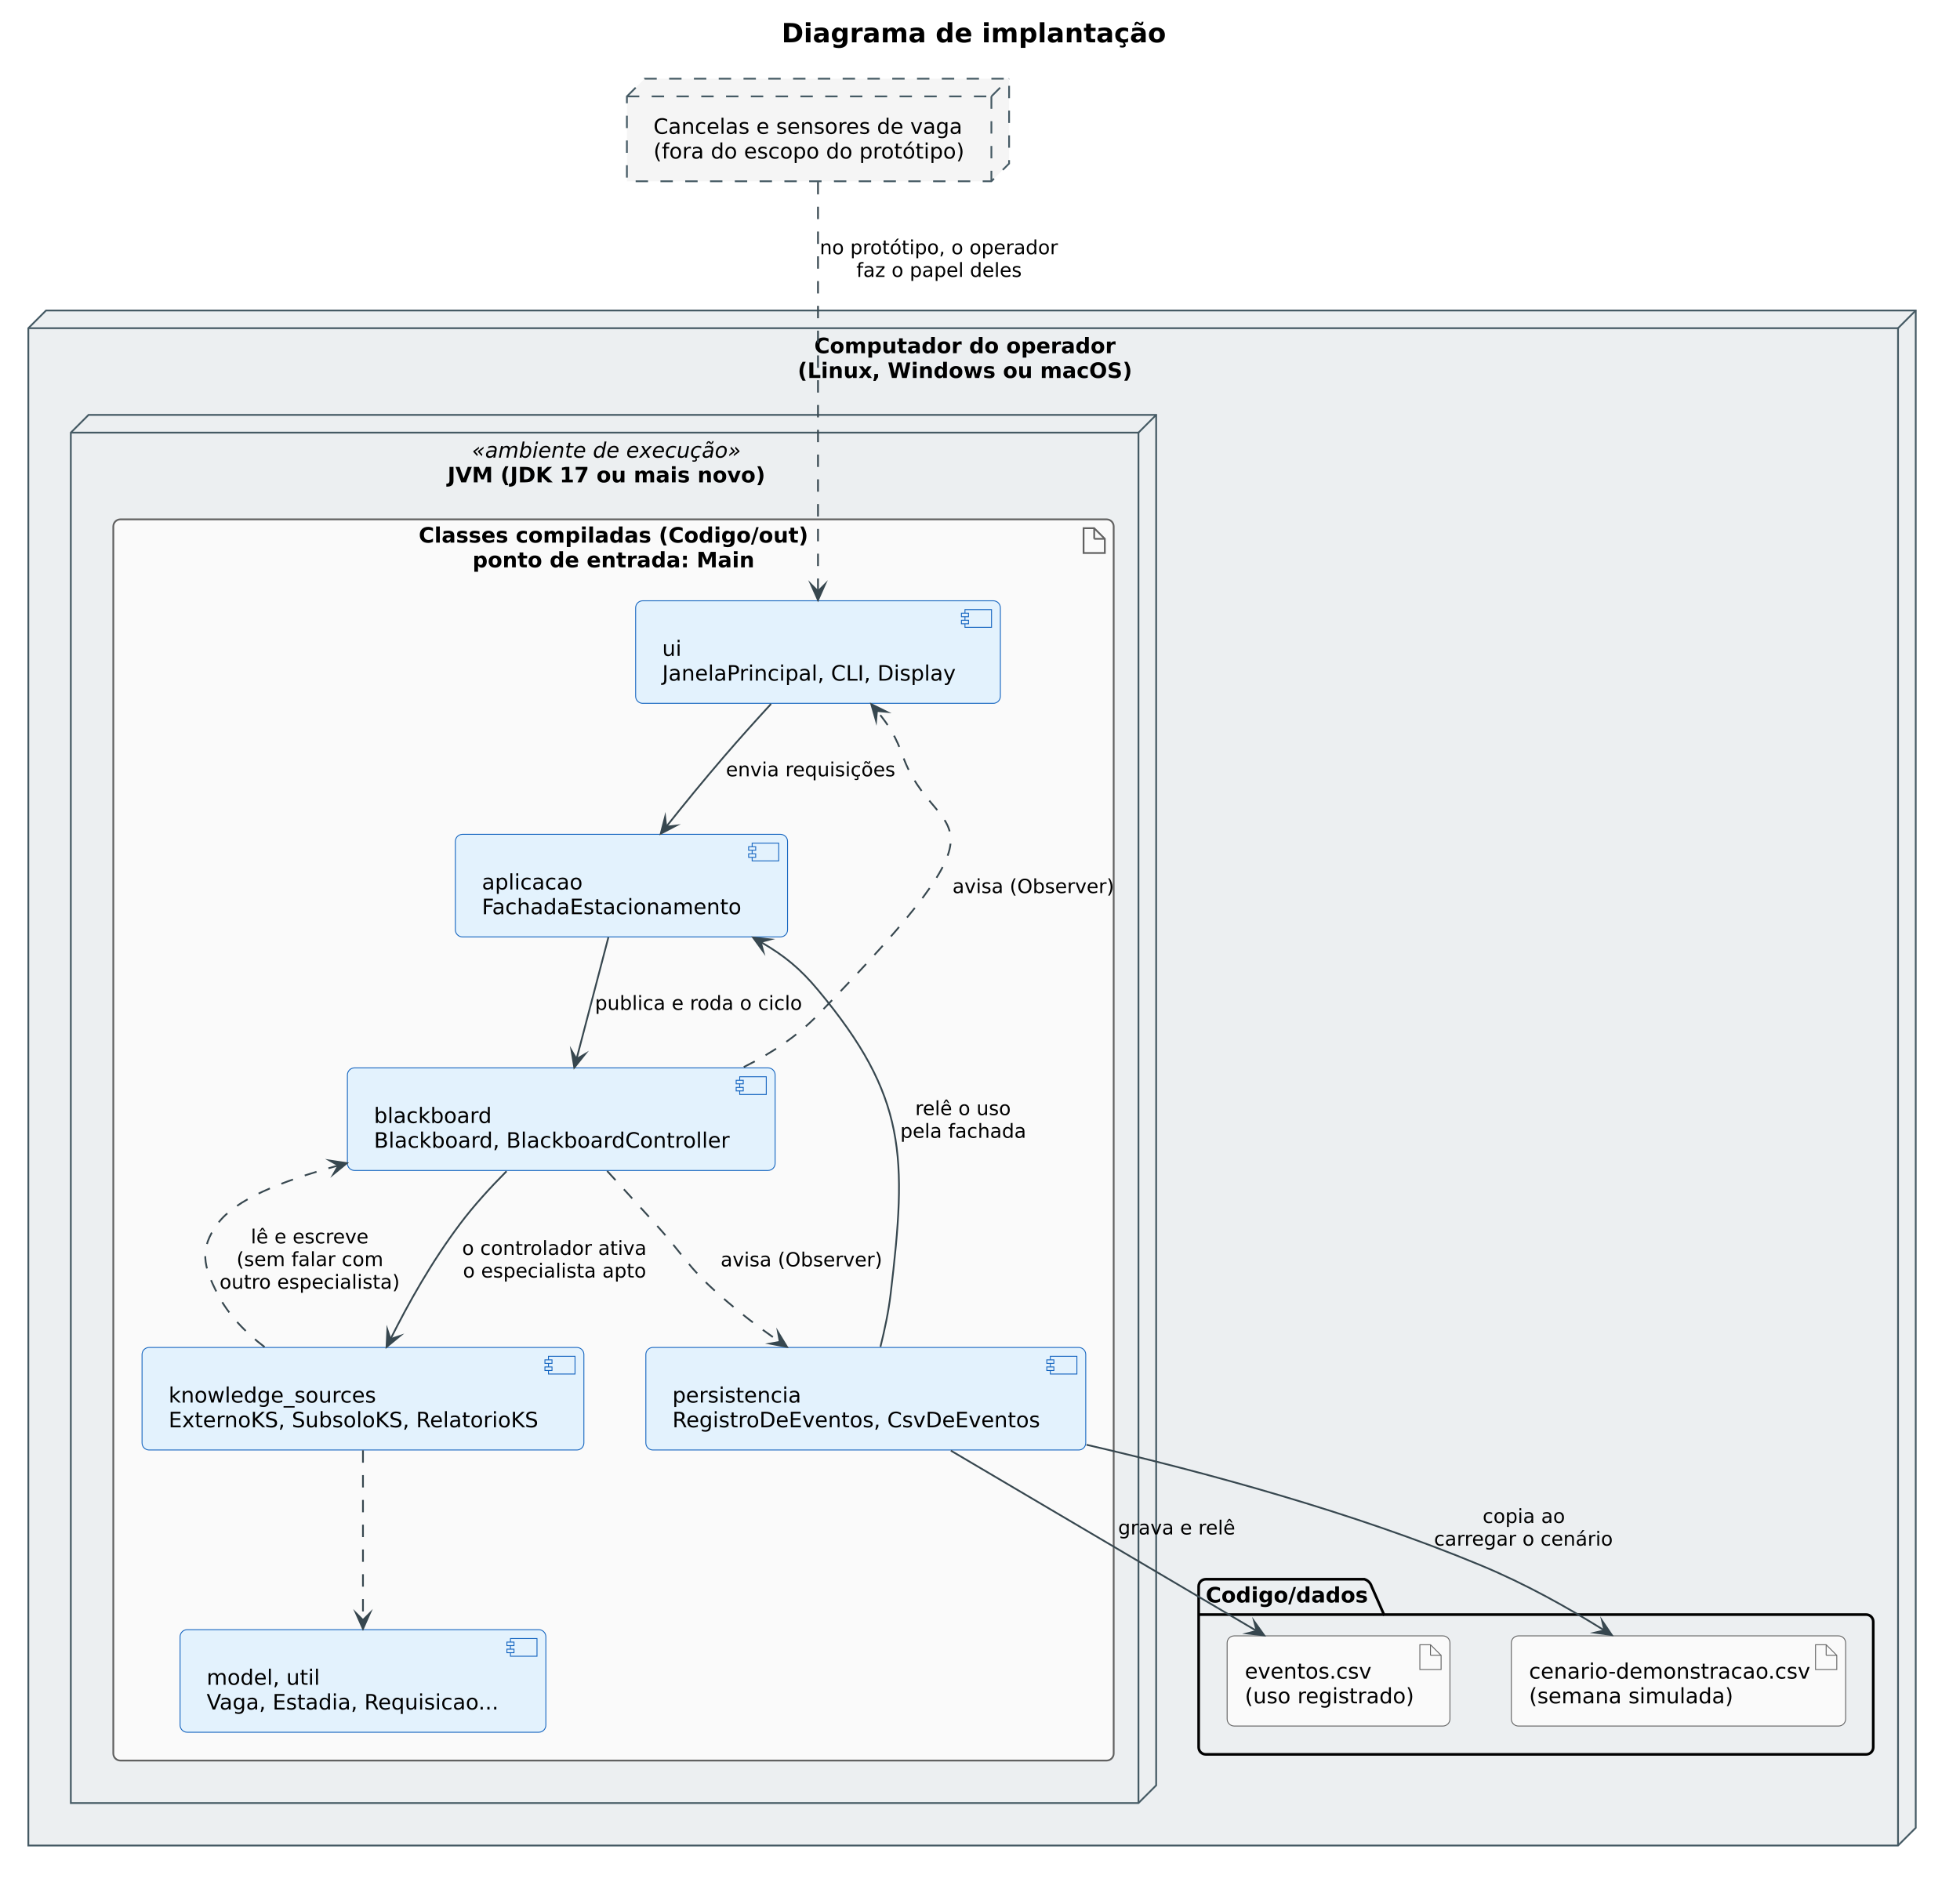
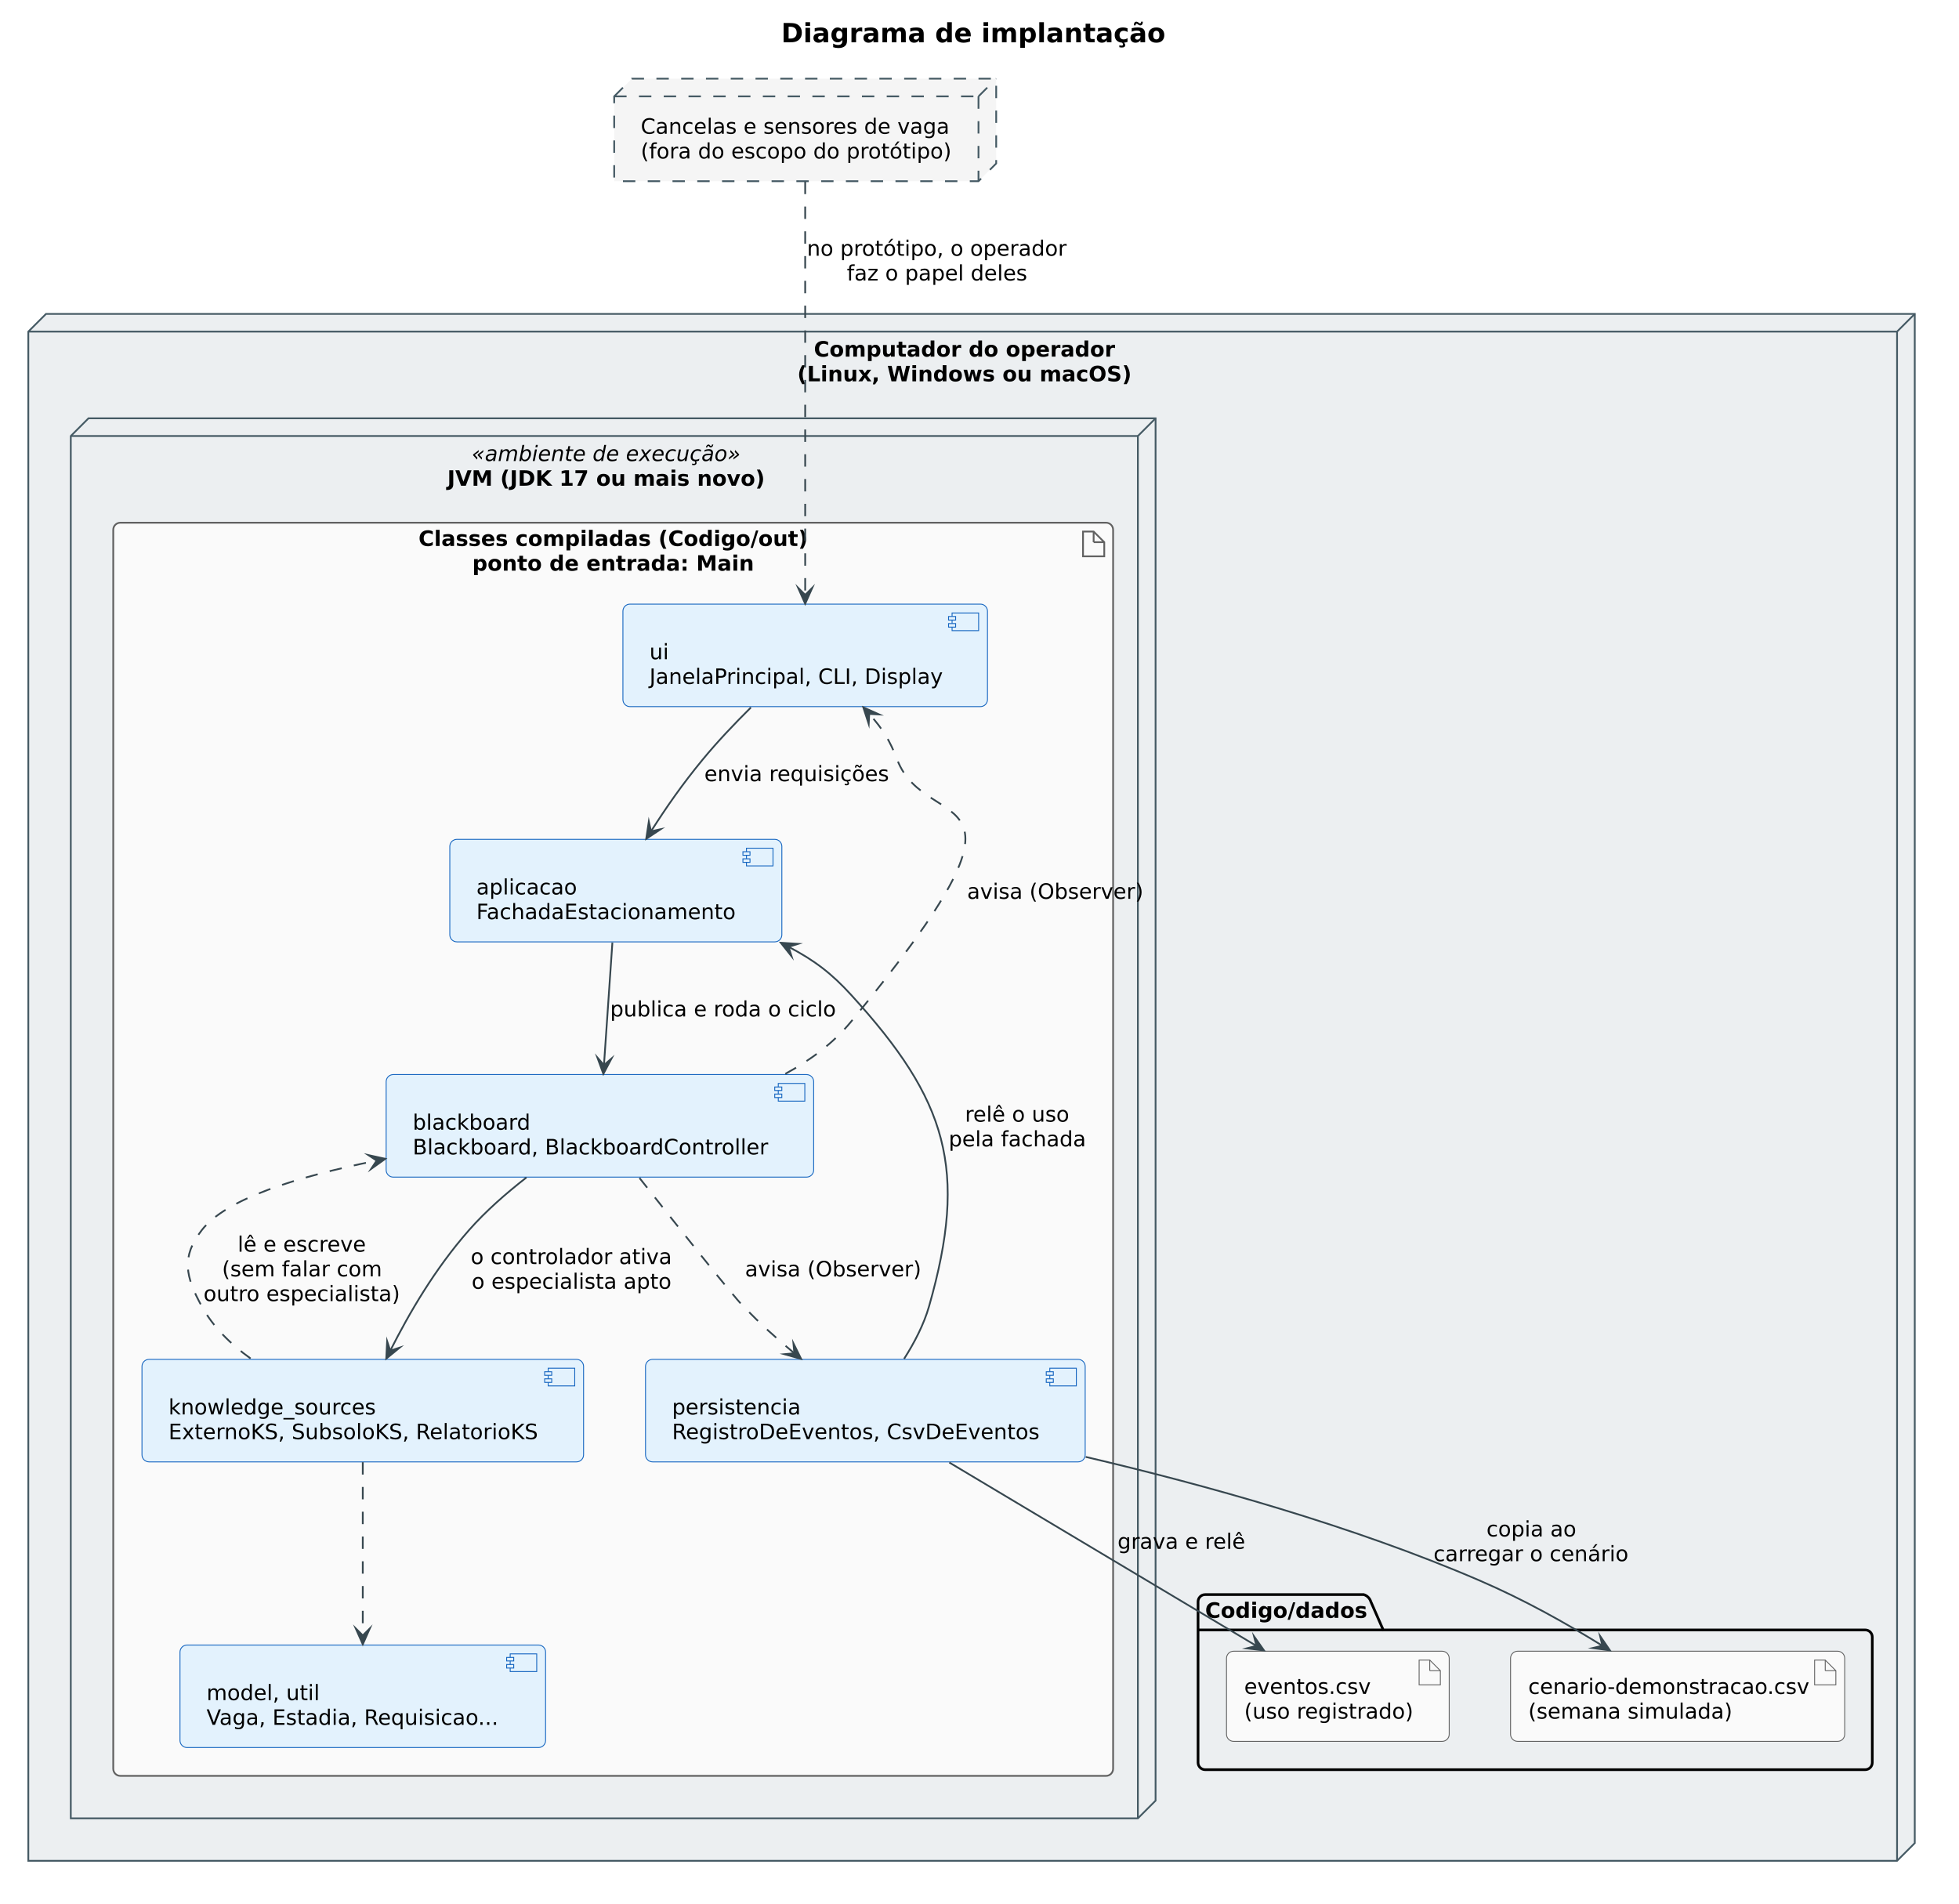
- <svg xmlns="http://www.w3.org/2000/svg" version="1.1" data-diagram-type="DESCRIPTION" style="width:1107px;height:1067px;background:#FFFFFF;" width="1107px" height="1067px" viewBox="0 0 1107 1067" zoomAndPan="magnify" preserveAspectRatio="none" contentStyleType="text/css">
+ <svg xmlns="http://www.w3.org/2000/svg" version="1.1" data-diagram-type="DESCRIPTION" style="width:1107px;height:1076px;background:#FFFFFF;" width="1107px" height="1076px" viewBox="0 0 1107 1076" zoomAndPan="magnify" preserveAspectRatio="none" contentStyleType="text/css">
  <defs />
  <g font-family="sans-serif" lengthAdjust="spacing">
    <g class="title" data-source-line="2">
      <text x="441.429" y="23.923" fill="#000" font-size="15" textLength="217.141" font-weight="700" font-family="'DejaVu Sans'">Diagrama de implantação</text>
    </g>
    <g class="cluster" data-qualified-name="pc" id="ent0001" data-source-line="4">
-       <polygon points="16,185.401,26,175.401,1082,175.401,1082,1032.591,1072,1042.591,16,1042.591,16,185.401" fill="#ECEFF1" style="stroke:#455A64;stroke-width:1;stroke-linejoin:miter;stroke-miterlimit:10;" />
-       <line x1="1072" y1="185.401" x2="1082" y2="175.401" style="stroke:#455A64;stroke-width:1;" />
-       <line x1="16" y1="185.401" x2="1072" y2="185.401" style="stroke:#455A64;stroke-width:1;" />
-       <line x1="1072" y1="185.401" x2="1072" y2="1042.591" style="stroke:#455A64;stroke-width:1;" />
-       <text x="459.898" y="199.54" fill="#000" font-size="12" textLength="170.203" font-weight="700" font-family="'DejaVu Sans'">Computador do operador</text>
-       <text x="450.526" y="213.508" fill="#000" font-size="12" textLength="188.947" font-weight="700" font-family="'DejaVu Sans'">(Linux, Windows ou macOS)</text>
+       <polygon points="16,187.401,26,177.401,1082,177.401,1082,1041.591,1072,1051.591,16,1051.591,16,187.401" fill="#ECEFF1" style="stroke:#455A64;stroke-width:1;stroke-linejoin:miter;stroke-miterlimit:10;" />
+       <line x1="1072" y1="187.401" x2="1082" y2="177.401" style="stroke:#455A64;stroke-width:1;" />
+       <line x1="16" y1="187.401" x2="1072" y2="187.401" style="stroke:#455A64;stroke-width:1;" />
+       <line x1="1072" y1="187.401" x2="1072" y2="1051.591" style="stroke:#455A64;stroke-width:1;" />
+       <text x="459.898" y="201.54" fill="#000" font-size="12" textLength="170.203" font-weight="700" font-family="'DejaVu Sans'">Computador do operador</text>
+       <text x="450.526" y="215.508" fill="#000" font-size="12" textLength="188.947" font-weight="700" font-family="'DejaVu Sans'">(Linux, Windows ou macOS)</text>
    </g>
    <g class="cluster" data-qualified-name="pc.jvm" id="ent0002" data-source-line="5">
-       <polygon points="40,244.401,50,234.401,653,234.401,653,1008.591,643,1018.591,40,1018.591,40,244.401" fill="#ECEFF1" style="stroke:#455A64;stroke-width:1;stroke-linejoin:miter;stroke-miterlimit:10;" />
-       <line x1="643" y1="244.401" x2="653" y2="234.401" style="stroke:#455A64;stroke-width:1;" />
-       <line x1="40" y1="244.401" x2="643" y2="244.401" style="stroke:#455A64;stroke-width:1;" />
-       <line x1="643" y1="244.401" x2="643" y2="1018.591" style="stroke:#455A64;stroke-width:1;" />
-       <text x="266.563" y="258.54" fill="#000" font-size="12" textLength="151.875" font-style="italic" font-family="'DejaVu Sans'">«ambiente de execução»</text>
-       <text x="252.764" y="272.508" fill="#000" font-size="12" textLength="179.473" font-weight="700" font-family="'DejaVu Sans'">JVM (JDK 17 ou mais novo)</text>
+       <polygon points="40,246.401,50,236.401,653,236.401,653,1017.591,643,1027.591,40,1027.591,40,246.401" fill="#ECEFF1" style="stroke:#455A64;stroke-width:1;stroke-linejoin:miter;stroke-miterlimit:10;" />
+       <line x1="643" y1="246.401" x2="653" y2="236.401" style="stroke:#455A64;stroke-width:1;" />
+       <line x1="40" y1="246.401" x2="643" y2="246.401" style="stroke:#455A64;stroke-width:1;" />
+       <line x1="643" y1="246.401" x2="643" y2="1027.591" style="stroke:#455A64;stroke-width:1;" />
+       <text x="266.563" y="260.54" fill="#000" font-size="12" textLength="151.875" font-style="italic" font-family="'DejaVu Sans'">«ambiente de execução»</text>
+       <text x="252.764" y="274.508" fill="#000" font-size="12" textLength="179.473" font-weight="700" font-family="'DejaVu Sans'">JVM (JDK 17 ou mais novo)</text>
    </g>
    <g class="cluster" data-qualified-name="pc.jvm.app" id="ent0003" data-source-line="6">
-       <rect x="64" y="293.401" width="565" height="701.19" fill="#FAFAFA" style="stroke:#616161;stroke-width:1;" rx="4" ry="4" />
-       <polygon points="612,298.401,612,312.401,624,312.401,624,304.401,618,298.401,612,298.401" fill="#FAFAFA" style="stroke:#616161;stroke-width:1;stroke-linejoin:miter;stroke-miterlimit:10;" />
-       <line x1="618" y1="298.401" x2="618" y2="304.401" style="stroke:#616161;stroke-width:1;" />
-       <line x1="624" y1="304.401" x2="618" y2="304.401" style="stroke:#616161;stroke-width:1;" />
-       <text x="236.496" y="306.54" fill="#000" font-size="12" textLength="220.008" font-weight="700" font-family="'DejaVu Sans'">Classes compiladas (Codigo/out)</text>
-       <text x="266.883" y="320.508" fill="#000" font-size="12" textLength="159.234" font-weight="700" font-family="'DejaVu Sans'">ponto de entrada: Main</text>
+       <rect x="64" y="295.401" width="565" height="708.19" fill="#FAFAFA" style="stroke:#616161;stroke-width:1;" rx="4" ry="4" />
+       <polygon points="612,300.401,612,314.401,624,314.401,624,306.401,618,300.401,612,300.401" fill="#FAFAFA" style="stroke:#616161;stroke-width:1;stroke-linejoin:miter;stroke-miterlimit:10;" />
+       <line x1="618" y1="300.401" x2="618" y2="306.401" style="stroke:#616161;stroke-width:1;" />
+       <line x1="624" y1="306.401" x2="618" y2="306.401" style="stroke:#616161;stroke-width:1;" />
+       <text x="236.496" y="308.54" fill="#000" font-size="12" textLength="220.008" font-weight="700" font-family="'DejaVu Sans'">Classes compiladas (Codigo/out)</text>
+       <text x="266.883" y="322.508" fill="#000" font-size="12" textLength="159.234" font-weight="700" font-family="'DejaVu Sans'">ponto de entrada: Main</text>
    </g>
    <g class="cluster" data-qualified-name="pc.dados" id="ent0010" data-source-line="15">
-       <path d="M681,892.151 L770.635,892.151 A6,6 0 0 1 774.635,896.151 L781.635,912.12 L1054,912.12 A4,4 0 0 1 1058,916.12 L1058,987.091 A4,4 0 0 1 1054,991.091 L681,991.091 A4,4 0 0 1 677,987.091 L677,896.151 A4,4 0 0 1 681,892.151" style="stroke:#000;stroke-width:1.5;" fill="none" />
-       <line x1="677" y1="912.12" x2="781.635" y2="912.12" style="stroke:#000;stroke-width:1.5;" />
-       <text x="681" y="905.29" fill="#000" font-size="12" textLength="91.635" font-weight="700" font-family="'DejaVu Sans'">Codigo/dados</text>
+       <path d="M681,901.151 L770.635,901.151 A6,6 0 0 1 774.635,905.151 L781.635,921.12 L1054,921.12 A4,4 0 0 1 1058,925.12 L1058,996.091 A4,4 0 0 1 1054,1000.091 L681,1000.091 A4,4 0 0 1 677,996.091 L677,905.151 A4,4 0 0 1 681,901.151" style="stroke:#000;stroke-width:1.5;" fill="none" />
+       <line x1="677" y1="921.12" x2="781.635" y2="921.12" style="stroke:#000;stroke-width:1.5;" />
+       <text x="681" y="914.29" fill="#000" font-size="12" textLength="91.635" font-weight="700" font-family="'DejaVu Sans'">Codigo/dados</text>
    </g>
    <g class="entity" data-qualified-name="pc.jvm.app.ui" id="ent0004" data-source-line="7">
-       <rect x="359" y="339.401" width="206.008" height="57.938" fill="#E3F2FD" style="stroke:#1565C0;stroke-width:0.5;" rx="4" ry="4" />
-       <rect x="545.008" y="344.401" width="15" height="10" fill="#E3F2FD" style="stroke:#1565C0;stroke-width:0.5;" />
-       <rect x="543.008" y="346.401" width="4" height="2" fill="#E3F2FD" style="stroke:#1565C0;stroke-width:0.5;" />
-       <rect x="543.008" y="350.401" width="4" height="2" fill="#E3F2FD" style="stroke:#1565C0;stroke-width:0.5;" />
-       <text x="374" y="370.54" fill="#000" font-size="12" textLength="10.939" font-family="'DejaVu Sans'">ui</text>
-       <text x="374" y="384.508" fill="#000" font-size="12" textLength="166.008" font-family="'DejaVu Sans'">JanelaPrincipal, CLI, Display</text>
+       <rect x="352" y="341.401" width="206.008" height="57.938" fill="#E3F2FD" style="stroke:#1565C0;stroke-width:0.5;" rx="4" ry="4" />
+       <rect x="538.008" y="346.401" width="15" height="10" fill="#E3F2FD" style="stroke:#1565C0;stroke-width:0.5;" />
+       <rect x="536.008" y="348.401" width="4" height="2" fill="#E3F2FD" style="stroke:#1565C0;stroke-width:0.5;" />
+       <rect x="536.008" y="352.401" width="4" height="2" fill="#E3F2FD" style="stroke:#1565C0;stroke-width:0.5;" />
+       <text x="367" y="372.54" fill="#000" font-size="12" textLength="10.939" font-family="'DejaVu Sans'">ui</text>
+       <text x="367" y="386.508" fill="#000" font-size="12" textLength="166.008" font-family="'DejaVu Sans'">JanelaPrincipal, CLI, Display</text>
    </g>
    <g class="entity" data-qualified-name="pc.jvm.app.aplicacao" id="ent0005" data-source-line="8">
-       <rect x="257.18" y="471.341" width="187.633" height="57.938" fill="#E3F2FD" style="stroke:#1565C0;stroke-width:0.5;" rx="4" ry="4" />
-       <rect x="424.813" y="476.341" width="15" height="10" fill="#E3F2FD" style="stroke:#1565C0;stroke-width:0.5;" />
-       <rect x="422.813" y="478.341" width="4" height="2" fill="#E3F2FD" style="stroke:#1565C0;stroke-width:0.5;" />
-       <rect x="422.813" y="482.341" width="4" height="2" fill="#E3F2FD" style="stroke:#1565C0;stroke-width:0.5;" />
-       <text x="272.18" y="502.48" fill="#000" font-size="12" textLength="56.883" font-family="'DejaVu Sans'">aplicacao</text>
-       <text x="272.18" y="516.448" fill="#000" font-size="12" textLength="147.633" font-family="'DejaVu Sans'">FachadaEstacionamento</text>
+       <rect x="254.18" y="474.341" width="187.633" height="57.938" fill="#E3F2FD" style="stroke:#1565C0;stroke-width:0.5;" rx="4" ry="4" />
+       <rect x="421.813" y="479.341" width="15" height="10" fill="#E3F2FD" style="stroke:#1565C0;stroke-width:0.5;" />
+       <rect x="419.813" y="481.341" width="4" height="2" fill="#E3F2FD" style="stroke:#1565C0;stroke-width:0.5;" />
+       <rect x="419.813" y="485.341" width="4" height="2" fill="#E3F2FD" style="stroke:#1565C0;stroke-width:0.5;" />
+       <text x="269.18" y="505.48" fill="#000" font-size="12" textLength="56.883" font-family="'DejaVu Sans'">aplicacao</text>
+       <text x="269.18" y="519.448" fill="#000" font-size="12" textLength="147.633" font-family="'DejaVu Sans'">FachadaEstacionamento</text>
    </g>
    <g class="entity" data-qualified-name="pc.jvm.app.bb" id="ent0006" data-source-line="9">
-       <rect x="196.21" y="603.281" width="241.58" height="57.938" fill="#E3F2FD" style="stroke:#1565C0;stroke-width:0.5;" rx="4" ry="4" />
-       <rect x="417.79" y="608.281" width="15" height="10" fill="#E3F2FD" style="stroke:#1565C0;stroke-width:0.5;" />
-       <rect x="415.79" y="610.281" width="4" height="2" fill="#E3F2FD" style="stroke:#1565C0;stroke-width:0.5;" />
-       <rect x="415.79" y="614.281" width="4" height="2" fill="#E3F2FD" style="stroke:#1565C0;stroke-width:0.5;" />
-       <text x="211.21" y="634.42" fill="#000" font-size="12" textLength="66.715" font-family="'DejaVu Sans'">blackboard</text>
-       <text x="211.21" y="648.388" fill="#000" font-size="12" textLength="201.58" font-family="'DejaVu Sans'">Blackboard, BlackboardController</text>
+       <rect x="218.21" y="607.281" width="241.58" height="57.938" fill="#E3F2FD" style="stroke:#1565C0;stroke-width:0.5;" rx="4" ry="4" />
+       <rect x="439.79" y="612.281" width="15" height="10" fill="#E3F2FD" style="stroke:#1565C0;stroke-width:0.5;" />
+       <rect x="437.79" y="614.281" width="4" height="2" fill="#E3F2FD" style="stroke:#1565C0;stroke-width:0.5;" />
+       <rect x="437.79" y="618.281" width="4" height="2" fill="#E3F2FD" style="stroke:#1565C0;stroke-width:0.5;" />
+       <text x="233.21" y="638.42" fill="#000" font-size="12" textLength="66.715" font-family="'DejaVu Sans'">blackboard</text>
+       <text x="233.21" y="652.388" fill="#000" font-size="12" textLength="201.58" font-family="'DejaVu Sans'">Blackboard, BlackboardController</text>
    </g>
    <g class="entity" data-qualified-name="pc.jvm.app.ks" id="ent0007" data-source-line="10">
-       <rect x="80.23" y="761.211" width="249.543" height="57.938" fill="#E3F2FD" style="stroke:#1565C0;stroke-width:0.5;" rx="4" ry="4" />
-       <rect x="309.773" y="766.211" width="15" height="10" fill="#E3F2FD" style="stroke:#1565C0;stroke-width:0.5;" />
-       <rect x="307.773" y="768.211" width="4" height="2" fill="#E3F2FD" style="stroke:#1565C0;stroke-width:0.5;" />
-       <rect x="307.773" y="772.211" width="4" height="2" fill="#E3F2FD" style="stroke:#1565C0;stroke-width:0.5;" />
-       <text x="95.23" y="792.35" fill="#000" font-size="12" textLength="117.41" font-family="'DejaVu Sans'">knowledge_sources</text>
-       <text x="95.23" y="806.318" fill="#000" font-size="12" textLength="209.543" font-family="'DejaVu Sans'">ExternoKS, SubsoloKS, RelatorioKS</text>
+       <rect x="80.23" y="768.211" width="249.543" height="57.938" fill="#E3F2FD" style="stroke:#1565C0;stroke-width:0.5;" rx="4" ry="4" />
+       <rect x="309.773" y="773.211" width="15" height="10" fill="#E3F2FD" style="stroke:#1565C0;stroke-width:0.5;" />
+       <rect x="307.773" y="775.211" width="4" height="2" fill="#E3F2FD" style="stroke:#1565C0;stroke-width:0.5;" />
+       <rect x="307.773" y="779.211" width="4" height="2" fill="#E3F2FD" style="stroke:#1565C0;stroke-width:0.5;" />
+       <text x="95.23" y="799.35" fill="#000" font-size="12" textLength="117.41" font-family="'DejaVu Sans'">knowledge_sources</text>
+       <text x="95.23" y="813.318" fill="#000" font-size="12" textLength="209.543" font-family="'DejaVu Sans'">ExternoKS, SubsoloKS, RelatorioKS</text>
    </g>
    <g class="entity" data-qualified-name="pc.jvm.app.pers" id="ent0008" data-source-line="11">
-       <rect x="364.77" y="761.211" width="248.453" height="57.938" fill="#E3F2FD" style="stroke:#1565C0;stroke-width:0.5;" rx="4" ry="4" />
-       <rect x="593.223" y="766.211" width="15" height="10" fill="#E3F2FD" style="stroke:#1565C0;stroke-width:0.5;" />
-       <rect x="591.223" y="768.211" width="4" height="2" fill="#E3F2FD" style="stroke:#1565C0;stroke-width:0.5;" />
-       <rect x="591.223" y="772.211" width="4" height="2" fill="#E3F2FD" style="stroke:#1565C0;stroke-width:0.5;" />
-       <text x="379.77" y="792.35" fill="#000" font-size="12" textLength="72.75" font-family="'DejaVu Sans'">persistencia</text>
-       <text x="379.77" y="806.318" fill="#000" font-size="12" textLength="208.453" font-family="'DejaVu Sans'">RegistroDeEventos, CsvDeEventos</text>
+       <rect x="364.77" y="768.211" width="248.453" height="57.938" fill="#E3F2FD" style="stroke:#1565C0;stroke-width:0.5;" rx="4" ry="4" />
+       <rect x="593.223" y="773.211" width="15" height="10" fill="#E3F2FD" style="stroke:#1565C0;stroke-width:0.5;" />
+       <rect x="591.223" y="775.211" width="4" height="2" fill="#E3F2FD" style="stroke:#1565C0;stroke-width:0.5;" />
+       <rect x="591.223" y="779.211" width="4" height="2" fill="#E3F2FD" style="stroke:#1565C0;stroke-width:0.5;" />
+       <text x="379.77" y="799.35" fill="#000" font-size="12" textLength="72.75" font-family="'DejaVu Sans'">persistencia</text>
+       <text x="379.77" y="813.318" fill="#000" font-size="12" textLength="208.453" font-family="'DejaVu Sans'">RegistroDeEventos, CsvDeEventos</text>
    </g>
    <g class="entity" data-qualified-name="pc.jvm.app.model" id="ent0009" data-source-line="12">
-       <rect x="101.71" y="920.651" width="206.588" height="57.938" fill="#E3F2FD" style="stroke:#1565C0;stroke-width:0.5;" rx="4" ry="4" />
-       <rect x="288.298" y="925.651" width="15" height="10" fill="#E3F2FD" style="stroke:#1565C0;stroke-width:0.5;" />
-       <rect x="286.298" y="927.651" width="4" height="2" fill="#E3F2FD" style="stroke:#1565C0;stroke-width:0.5;" />
-       <rect x="286.298" y="931.651" width="4" height="2" fill="#E3F2FD" style="stroke:#1565C0;stroke-width:0.5;" />
-       <text x="116.71" y="951.79" fill="#000" font-size="12" textLength="63.973" font-family="'DejaVu Sans'">model, util</text>
-       <text x="116.71" y="965.758" fill="#000" font-size="12" textLength="166.588" font-family="'DejaVu Sans'">Vaga, Estadia, Requisicao...</text>
+       <rect x="101.71" y="929.651" width="206.588" height="57.938" fill="#E3F2FD" style="stroke:#1565C0;stroke-width:0.5;" rx="4" ry="4" />
+       <rect x="288.298" y="934.651" width="15" height="10" fill="#E3F2FD" style="stroke:#1565C0;stroke-width:0.5;" />
+       <rect x="286.298" y="936.651" width="4" height="2" fill="#E3F2FD" style="stroke:#1565C0;stroke-width:0.5;" />
+       <rect x="286.298" y="940.651" width="4" height="2" fill="#E3F2FD" style="stroke:#1565C0;stroke-width:0.5;" />
+       <text x="116.71" y="960.79" fill="#000" font-size="12" textLength="63.973" font-family="'DejaVu Sans'">model, util</text>
+       <text x="116.71" y="974.758" fill="#000" font-size="12" textLength="166.588" font-family="'DejaVu Sans'">Vaga, Estadia, Requisicao...</text>
    </g>
    <g class="entity" data-qualified-name="pc.dados.eventos" id="ent0011" data-source-line="16">
-       <rect x="693.08" y="924.151" width="125.848" height="50.938" fill="#FAFAFA" style="stroke:#616161;stroke-width:0.5;" rx="4" ry="4" />
-       <polygon points="801.928,929.151,801.928,943.151,813.928,943.151,813.928,935.151,807.928,929.151,801.928,929.151" fill="#FAFAFA" style="stroke:#616161;stroke-width:0.5;stroke-linejoin:miter;stroke-miterlimit:10;" />
-       <line x1="807.928" y1="929.151" x2="807.928" y2="935.151" style="stroke:#616161;stroke-width:0.5;" />
-       <line x1="813.928" y1="935.151" x2="807.928" y2="935.151" style="stroke:#616161;stroke-width:0.5;" />
-       <text x="703.08" y="948.29" fill="#000" font-size="12" textLength="71.537" font-family="'DejaVu Sans'">eventos.csv</text>
-       <text x="703.08" y="962.258" fill="#000" font-size="12" textLength="95.848" font-family="'DejaVu Sans'">(uso registrado)</text>
+       <rect x="693.08" y="933.151" width="125.848" height="50.938" fill="#FAFAFA" style="stroke:#616161;stroke-width:0.5;" rx="4" ry="4" />
+       <polygon points="801.928,938.151,801.928,952.151,813.928,952.151,813.928,944.151,807.928,938.151,801.928,938.151" fill="#FAFAFA" style="stroke:#616161;stroke-width:0.5;stroke-linejoin:miter;stroke-miterlimit:10;" />
+       <line x1="807.928" y1="938.151" x2="807.928" y2="944.151" style="stroke:#616161;stroke-width:0.5;" />
+       <line x1="813.928" y1="944.151" x2="807.928" y2="944.151" style="stroke:#616161;stroke-width:0.5;" />
+       <text x="703.08" y="957.29" fill="#000" font-size="12" textLength="71.537" font-family="'DejaVu Sans'">eventos.csv</text>
+       <text x="703.08" y="971.258" fill="#000" font-size="12" textLength="95.848" font-family="'DejaVu Sans'">(uso registrado)</text>
    </g>
    <g class="entity" data-qualified-name="pc.dados.cenario" id="ent0012" data-source-line="17">
-       <rect x="853.59" y="924.151" width="188.818" height="50.938" fill="#FAFAFA" style="stroke:#616161;stroke-width:0.5;" rx="4" ry="4" />
-       <polygon points="1025.408,929.151,1025.408,943.151,1037.408,943.151,1037.408,935.151,1031.408,929.151,1025.408,929.151" fill="#FAFAFA" style="stroke:#616161;stroke-width:0.5;stroke-linejoin:miter;stroke-miterlimit:10;" />
-       <line x1="1031.408" y1="929.151" x2="1031.408" y2="935.151" style="stroke:#616161;stroke-width:0.5;" />
-       <line x1="1037.408" y1="935.151" x2="1031.408" y2="935.151" style="stroke:#616161;stroke-width:0.5;" />
-       <text x="863.59" y="948.29" fill="#000" font-size="12" textLength="158.818" font-family="'DejaVu Sans'">cenario-demonstracao.csv</text>
-       <text x="863.59" y="962.258" fill="#000" font-size="12" textLength="115.354" font-family="'DejaVu Sans'">(semana simulada)</text>
+       <rect x="853.59" y="933.151" width="188.818" height="50.938" fill="#FAFAFA" style="stroke:#616161;stroke-width:0.5;" rx="4" ry="4" />
+       <polygon points="1025.408,938.151,1025.408,952.151,1037.408,952.151,1037.408,944.151,1031.408,938.151,1025.408,938.151" fill="#FAFAFA" style="stroke:#616161;stroke-width:0.5;stroke-linejoin:miter;stroke-miterlimit:10;" />
+       <line x1="1031.408" y1="938.151" x2="1031.408" y2="944.151" style="stroke:#616161;stroke-width:0.5;" />
+       <line x1="1037.408" y1="944.151" x2="1031.408" y2="944.151" style="stroke:#616161;stroke-width:0.5;" />
+       <text x="863.59" y="957.29" fill="#000" font-size="12" textLength="158.818" font-family="'DejaVu Sans'">cenario-demonstracao.csv</text>
+       <text x="863.59" y="971.258" fill="#000" font-size="12" textLength="115.354" font-family="'DejaVu Sans'">(semana simulada)</text>
    </g>
    <g class="entity" data-qualified-name="sensores" id="ent0013" data-source-line="21">
-       <polygon points="354.07,54.461,364.07,44.461,569.933,44.461,569.933,92.398,559.933,102.398,354.07,102.398,354.07,54.461" fill="#F5F5F5" style="stroke:#455A64;stroke-width:1;stroke-dasharray:7,7;stroke-linejoin:miter;stroke-miterlimit:10;" />
-       <line x1="559.933" y1="54.461" x2="569.933" y2="44.461" style="stroke:#455A64;stroke-width:1;stroke-dasharray:7,7;" />
-       <line x1="354.07" y1="54.461" x2="559.933" y2="54.461" style="stroke:#455A64;stroke-width:1;stroke-dasharray:7,7;" />
-       <line x1="559.933" y1="54.461" x2="559.933" y2="102.398" style="stroke:#455A64;stroke-width:1;stroke-dasharray:7,7;" />
-       <text x="369.07" y="75.6" fill="#000" font-size="12" textLength="174.727" font-family="'DejaVu Sans'">Cancelas e sensores de vaga</text>
-       <text x="369.07" y="89.568" fill="#000" font-size="12" textLength="175.863" font-family="'DejaVu Sans'">(fora do escopo do protótipo)</text>
+       <polygon points="347.07,54.461,357.07,44.461,562.933,44.461,562.933,92.398,552.933,102.398,347.07,102.398,347.07,54.461" fill="#F5F5F5" style="stroke:#455A64;stroke-width:1;stroke-dasharray:7,7;stroke-linejoin:miter;stroke-miterlimit:10;" />
+       <line x1="552.933" y1="54.461" x2="562.933" y2="44.461" style="stroke:#455A64;stroke-width:1;stroke-dasharray:7,7;" />
+       <line x1="347.07" y1="54.461" x2="552.933" y2="54.461" style="stroke:#455A64;stroke-width:1;stroke-dasharray:7,7;" />
+       <line x1="552.933" y1="54.461" x2="552.933" y2="102.398" style="stroke:#455A64;stroke-width:1;stroke-dasharray:7,7;" />
+       <text x="362.07" y="75.6" fill="#000" font-size="12" textLength="174.727" font-family="'DejaVu Sans'">Cancelas e sensores de vaga</text>
+       <text x="362.07" y="89.568" fill="#000" font-size="12" textLength="175.863" font-family="'DejaVu Sans'">(fora do escopo do protótipo)</text>
    </g>
    <g class="link" data-entity-1="ent0004" data-entity-2="ent0005" id="lnk14" data-source-line="23" data-link-type="dependency">
-       <path d="M435.49,397.651 C426.91,406.991 417.44,417.511 409,427.341 C396.87,441.461 386.941,453.646 376.301,467.036" style="stroke:#37474F;stroke-width:1;" fill="none" id="ui-to-aplicacao" />
-       <polygon points="373.19,470.951,381.921,466.393,376.301,467.036,375.657,461.416,373.19,470.951" fill="#37474F" style="stroke:#37474F;stroke-width:1;stroke-linejoin:miter;stroke-miterlimit:10;" />
-       <text x="410" y="438.551" fill="#000" font-size="11" textLength="95.906" font-family="'DejaVu Sans'">envia requisições</text>
+       <path d="M424.33,399.811 C415.15,408.891 405.32,419.231 397,429.341 C385.46,443.361 376.751,455.897 367.861,469.817" style="stroke:#37474F;stroke-width:1;" fill="none" id="ui-to-aplicacao" />
+       <polygon points="365.17,474.031,373.385,468.599,367.861,469.817,366.643,464.293,365.17,474.031" fill="#37474F" style="stroke:#37474F;stroke-width:1;stroke-linejoin:miter;stroke-miterlimit:10;" />
+       <text x="398" y="441.48" fill="#000" font-size="12" textLength="104.625" font-family="'DejaVu Sans'">envia requisições</text>
    </g>
    <g class="link" data-entity-1="ent0005" data-entity-2="ent0006" id="lnk15" data-source-line="24" data-link-type="dependency">
-       <path d="M343.62,529.501 C337.92,551.301 331.326,576.494 325.626,598.274" style="stroke:#37474F;stroke-width:1;" fill="none" id="aplicacao-to-bb" />
-       <polygon points="324.36,603.111,330.508,595.417,325.626,598.274,322.769,593.391,324.36,603.111" fill="#37474F" style="stroke:#37474F;stroke-width:1;stroke-linejoin:miter;stroke-miterlimit:10;" />
-       <text x="336.02" y="570.491" fill="#000" font-size="11" textLength="117.235" font-family="'DejaVu Sans'">publica e roda o ciclo</text>
+       <path d="M346.05,532.721 C344.54,554.681 342.803,579.953 341.293,601.903" style="stroke:#37474F;stroke-width:1;" fill="none" id="aplicacao-to-bb" />
+       <polygon points="340.95,606.891,345.558,598.187,341.293,601.903,337.577,597.638,340.95,606.891" fill="#37474F" style="stroke:#37474F;stroke-width:1;stroke-linejoin:miter;stroke-miterlimit:10;" />
+       <text x="344.77" y="574.42" fill="#000" font-size="12" textLength="127.893" font-family="'DejaVu Sans'">publica e roda o ciclo</text>
    </g>
    <g class="link" data-entity-1="ent0006" data-entity-2="ent0007" id="lnk16" data-source-line="25" data-link-type="dependency">
-       <path d="M286.1,661.651 C277.15,670.651 267.71,680.951 260,691.211 C243.48,713.201 230.71,736.221 220.56,756.481" style="stroke:#37474F;stroke-width:1;" fill="none" id="bb-to-ks" />
-       <polygon points="218.32,760.951,225.928,754.696,220.56,756.481,218.775,751.113,218.32,760.951" fill="#37474F" style="stroke:#37474F;stroke-width:1;stroke-linejoin:miter;stroke-miterlimit:10;" />
-       <text x="261" y="708.921" fill="#000" font-size="11" textLength="104.43" font-family="'DejaVu Sans'">o controlador ativa</text>
-       <text x="261.475" y="721.726" fill="#000" font-size="11" textLength="103.479" font-family="'DejaVu Sans'">o especialista apto</text>
+       <path d="M297.47,665.441 C286.19,674.211 274.48,684.431 265,695.211 C245.61,717.271 231.306,741.999 220.526,763.319" style="stroke:#37474F;stroke-width:1;" fill="none" id="bb-to-ks" />
+       <polygon points="218.27,767.781,225.901,761.554,220.526,763.319,218.761,757.944,218.27,767.781" fill="#37474F" style="stroke:#37474F;stroke-width:1;stroke-linejoin:miter;stroke-miterlimit:10;" />
+       <text x="266" y="714.35" fill="#000" font-size="12" textLength="113.924" font-family="'DejaVu Sans'">o controlador ativa</text>
+       <text x="266.519" y="728.318" fill="#000" font-size="12" textLength="112.887" font-family="'DejaVu Sans'">o especialista apto</text>
    </g>
    <g class="link" data-entity-1="ent0007" data-entity-2="ent0006" id="lnk17" data-source-line="26" data-link-type="dependency">
-       <path d="M149.43,760.961 C138.79,752.871 129.09,742.981 123,731.211 C114.83,715.431 112.38,705.471 123,691.211 C133.05,677.721 157.909,667.535 191.109,658.415" style="stroke:#37474F;stroke-width:1;stroke-dasharray:7,7;" fill="none" id="ks-to-bb" />
-       <polygon points="195.93,657.091,186.192,655.618,191.109,658.415,188.311,663.332,195.93,657.091" fill="#37474F" style="stroke:#37474F;stroke-width:1;stroke-linejoin:miter;stroke-miterlimit:10;" />
-       <text x="141.674" y="702.421" fill="#000" font-size="11" textLength="66.698" font-family="'DejaVu Sans'">lê e escreve</text>
-       <text x="133.561" y="715.226" fill="#000" font-size="11" textLength="82.924" font-family="'DejaVu Sans'">(sem falar com</text>
-       <text x="124" y="728.031" fill="#000" font-size="11" textLength="102.045" font-family="'DejaVu Sans'">outro especialista)</text>
+       <path d="M141.6,767.721 C130.52,759.801 120.49,750.041 114,738.211 C104.81,721.461 102.29,710.321 114,695.211 C127.75,677.481 167.141,665.211 212.831,655.881" style="stroke:#37474F;stroke-width:1;stroke-dasharray:7,7;" fill="none" id="ks-to-bb" />
+       <polygon points="217.73,654.881,208.112,652.762,212.831,655.881,209.712,660.601,217.73,654.881" fill="#37474F" style="stroke:#37474F;stroke-width:1;stroke-linejoin:miter;stroke-miterlimit:10;" />
+       <text x="134.28" y="707.35" fill="#000" font-size="12" textLength="72.762" font-family="'DejaVu Sans'">lê e escreve</text>
+       <text x="125.43" y="721.318" fill="#000" font-size="12" textLength="90.463" font-family="'DejaVu Sans'">(sem falar com</text>
+       <text x="115" y="735.287" fill="#000" font-size="12" textLength="111.322" font-family="'DejaVu Sans'">outro especialista)</text>
    </g>
    <g class="link" data-entity-1="ent0006" data-entity-2="ent0004" id="lnk18" data-source-line="27" data-link-type="dependency">
-       <path d="M420.08,602.811 C435.53,595.131 450.21,585.451 462,573.281 C579.57,451.961 528.32,478.181 510,427.341 C506.15,416.651 502.576,410.358 495.306,401.658" style="stroke:#37474F;stroke-width:1;stroke-dasharray:7,7;" fill="none" id="bb-to-ui" />
-       <polygon points="492.1,397.821,494.802,407.292,495.306,401.658,500.94,402.162,492.1,397.821" fill="#37474F" style="stroke:#37474F;stroke-width:1;stroke-linejoin:miter;stroke-miterlimit:10;" />
-       <text x="537.96" y="504.521" fill="#000" font-size="11" textLength="91.319" font-family="'DejaVu Sans'">avisa (Observer)</text>
+       <path d="M443.77,606.851 C457.88,599.201 470.94,589.521 481,577.281 C597.64,435.421 523.9,473.481 507,429.341 C502.84,418.481 498.953,412.099 491.183,403.459" style="stroke:#37474F;stroke-width:1;stroke-dasharray:7,7;" fill="none" id="bb-to-ui" />
+       <polygon points="487.84,399.741,490.884,409.108,491.183,403.459,496.832,403.758,487.84,399.741" fill="#37474F" style="stroke:#37474F;stroke-width:1;stroke-linejoin:miter;stroke-miterlimit:10;" />
+       <text x="546.5" y="507.95" fill="#000" font-size="12" textLength="99.621" font-family="'DejaVu Sans'">avisa (Observer)</text>
    </g>
    <g class="link" data-entity-1="ent0006" data-entity-2="ent0008" id="lnk19" data-source-line="28" data-link-type="dependency">
-       <path d="M342.92,661.511 C351.55,670.941 361.2,681.521 370,691.211 C386.07,708.931 388.08,715.381 406,731.211 C417.85,741.691 427.519,749.124 440.399,758.044" style="stroke:#37474F;stroke-width:1;stroke-dasharray:7,7;" fill="none" id="bb-to-pers" />
-       <polygon points="444.51,760.891,439.388,752.478,440.399,758.044,434.834,759.055,444.51,760.891" fill="#37474F" style="stroke:#37474F;stroke-width:1;stroke-linejoin:miter;stroke-miterlimit:10;" />
-       <text x="407" y="715.421" fill="#000" font-size="11" textLength="91.319" font-family="'DejaVu Sans'">avisa (Observer)</text>
+       <path d="M361.37,665.711 C383.08,693.241 413.66,731.731 420,738.211 C430.06,748.511 437.955,755.694 448.875,764.774" style="stroke:#37474F;stroke-width:1;stroke-dasharray:7,7;" fill="none" id="bb-to-pers" />
+       <polygon points="452.72,767.971,448.357,759.141,448.875,764.774,443.242,765.292,452.72,767.971" fill="#37474F" style="stroke:#37474F;stroke-width:1;stroke-linejoin:miter;stroke-miterlimit:10;" />
+       <text x="421" y="721.35" fill="#000" font-size="12" textLength="99.621" font-family="'DejaVu Sans'">avisa (Observer)</text>
    </g>
    <g class="link" data-entity-1="ent0008" data-entity-2="ent0005" id="lnk20" data-source-line="29" data-link-type="dependency">
-       <path d="M497.27,760.831 C499.61,751.481 501.84,740.981 503,731.211 C512.29,653.211 512.33,619.591 462,559.281 C452.04,547.341 443.316,540.058 429.666,532.148" style="stroke:#37474F;stroke-width:1;" fill="none" id="pers-to-aplicacao" />
-       <polygon points="425.34,529.641,431.121,537.614,429.666,532.148,435.133,530.693,425.34,529.641" fill="#37474F" style="stroke:#37474F;stroke-width:1;stroke-linejoin:miter;stroke-miterlimit:10;" />
-       <text x="516.895" y="629.961" fill="#000" font-size="11" textLength="54.27" font-family="'DejaVu Sans'">relê o uso</text>
-       <text x="508.46" y="642.766" fill="#000" font-size="11" textLength="71.14" font-family="'DejaVu Sans'">pela fachada</text>
+       <path d="M510.9,767.901 C516.64,758.901 522.04,748.581 525,738.211 C547.11,660.701 535.33,621.821 481,562.281 C469.96,550.181 460.391,542.808 445.631,535.088" style="stroke:#37474F;stroke-width:1;" fill="none" id="pers-to-aplicacao" />
+       <polygon points="441.2,532.771,447.321,540.487,445.631,535.088,451.029,533.398,441.2,532.771" fill="#37474F" style="stroke:#37474F;stroke-width:1;stroke-linejoin:miter;stroke-miterlimit:10;" />
+       <text x="545.282" y="633.89" fill="#000" font-size="12" textLength="59.203" font-family="'DejaVu Sans'">relê o uso</text>
+       <text x="536.08" y="647.858" fill="#000" font-size="12" textLength="77.607" font-family="'DejaVu Sans'">pela fachada</text>
    </g>
    <g class="link" data-entity-1="ent0008" data-entity-2="ent0011" id="lnk21" data-source-line="30" data-link-type="dependency">
-       <path d="M537.04,819.511 C587.49,849.261 661.713,893.031 709.743,921.351" style="stroke:#37474F;stroke-width:1;" fill="none" id="pers-to-eventos" />
-       <polygon points="714.05,923.891,708.329,915.874,709.743,921.351,704.266,922.765,714.05,923.891" fill="#37474F" style="stroke:#37474F;stroke-width:1;stroke-linejoin:miter;stroke-miterlimit:10;" />
-       <text x="631.51" y="866.861" fill="#000" font-size="11" textLength="66.371" font-family="'DejaVu Sans'">grava e relê</text>
+       <path d="M536.43,826.501 C586.93,856.661 661.777,901.357 709.987,930.147" style="stroke:#37474F;stroke-width:1;" fill="none" id="pers-to-eventos" />
+       <polygon points="714.28,932.711,708.604,924.662,709.987,930.147,704.502,931.531,714.28,932.711" fill="#37474F" style="stroke:#37474F;stroke-width:1;stroke-linejoin:miter;stroke-miterlimit:10;" />
+       <text x="631.51" y="875.29" fill="#000" font-size="12" textLength="72.404" font-family="'DejaVu Sans'">grava e relê</text>
    </g>
    <g class="link" data-entity-1="ent0008" data-entity-2="ent0012" id="lnk22" data-source-line="31" data-link-type="dependency">
-       <path d="M613.66,816.191 C680.93,831.751 764.58,854.491 836,884.151 C861.9,894.911 884.964,907.89 906.134,921.06" style="stroke:#37474F;stroke-width:1;" fill="none" id="pers-to-cenario" />
-       <polygon points="910.38,923.701,904.851,915.55,906.134,921.06,900.625,922.343,910.38,923.701" fill="#37474F" style="stroke:#37474F;stroke-width:1;stroke-linejoin:miter;stroke-miterlimit:10;" />
-       <text x="837.391" y="860.361" fill="#000" font-size="11" textLength="46.524" font-family="'DejaVu Sans'">copia ao</text>
-       <text x="809.95" y="873.166" fill="#000" font-size="11" textLength="101.406" font-family="'DejaVu Sans'">carregar o cenário</text>
+       <path d="M613.5,823.331 C680.91,839.141 764.74,862.411 836,893.151 C861.54,904.171 884.364,917.017 905.494,930.047" style="stroke:#37474F;stroke-width:1;" fill="none" id="pers-to-cenario" />
+       <polygon points="909.75,932.671,904.189,924.542,905.494,930.047,899.99,931.352,909.75,932.671" fill="#37474F" style="stroke:#37474F;stroke-width:1;stroke-linejoin:miter;stroke-miterlimit:10;" />
+       <text x="839.986" y="868.29" fill="#000" font-size="12" textLength="50.754" font-family="'DejaVu Sans'">copia ao</text>
+       <text x="810.05" y="882.258" fill="#000" font-size="12" textLength="110.625" font-family="'DejaVu Sans'">carregar o cenário</text>
    </g>
    <g class="link" data-entity-1="ent0007" data-entity-2="ent0009" id="lnk23" data-source-line="32" data-link-type="dependency">
-       <path d="M205,819.331 C205,847.811 205,886.611 205,915.191" style="stroke:#37474F;stroke-width:1;stroke-dasharray:7,7;" fill="none" id="ks-to-model" />
-       <polygon points="205,920.191,209,911.191,205,915.191,201,911.191,205,920.191" fill="#37474F" style="stroke:#37474F;stroke-width:1;stroke-linejoin:miter;stroke-miterlimit:10;" />
+       <path d="M205,826.321 C205,855.291 205,895.171 205,924.231" style="stroke:#37474F;stroke-width:1;stroke-dasharray:7,7;" fill="none" id="ks-to-model" />
+       <polygon points="205,929.231,209,920.231,205,924.231,201,920.231,205,929.231" fill="#37474F" style="stroke:#37474F;stroke-width:1;stroke-linejoin:miter;stroke-miterlimit:10;" />
    </g>
    <g class="link" data-entity-1="ent0013" data-entity-2="ent0004" id="lnk24" data-source-line="33" data-link-type="dependency">
-       <path d="M462,102.791 C462,158.791 462,277.991 462,334.001" style="stroke:#37474F;stroke-width:1;stroke-dasharray:7,7;" fill="none" id="sensores-to-ui" />
-       <polygon points="462,339.001,466,330.001,462,334.001,458,330.001,462,339.001" fill="#37474F" style="stroke:#37474F;stroke-width:1;stroke-linejoin:miter;stroke-miterlimit:10;" />
-       <text x="463" y="143.611" fill="#000" font-size="11" textLength="134.755" font-family="'DejaVu Sans'">no protótipo, o operador</text>
-       <text x="483.657" y="156.416" fill="#000" font-size="11" textLength="93.441" font-family="'DejaVu Sans'">faz o papel deles</text>
+       <path d="M455,102.711 C455,159.091 455,279.871 455,336.181" style="stroke:#37474F;stroke-width:1;stroke-dasharray:7,7;" fill="none" id="sensores-to-ui" />
+       <polygon points="455,341.181,459,332.181,455,336.181,451,332.181,455,341.181" fill="#37474F" style="stroke:#37474F;stroke-width:1;stroke-linejoin:miter;stroke-miterlimit:10;" />
+       <text x="456" y="144.54" fill="#000" font-size="12" textLength="147.006" font-family="'DejaVu Sans'">no protótipo, o operador</text>
+       <text x="478.535" y="158.508" fill="#000" font-size="12" textLength="101.936" font-family="'DejaVu Sans'">faz o papel deles</text>
    </g>
  </g>
</svg>
